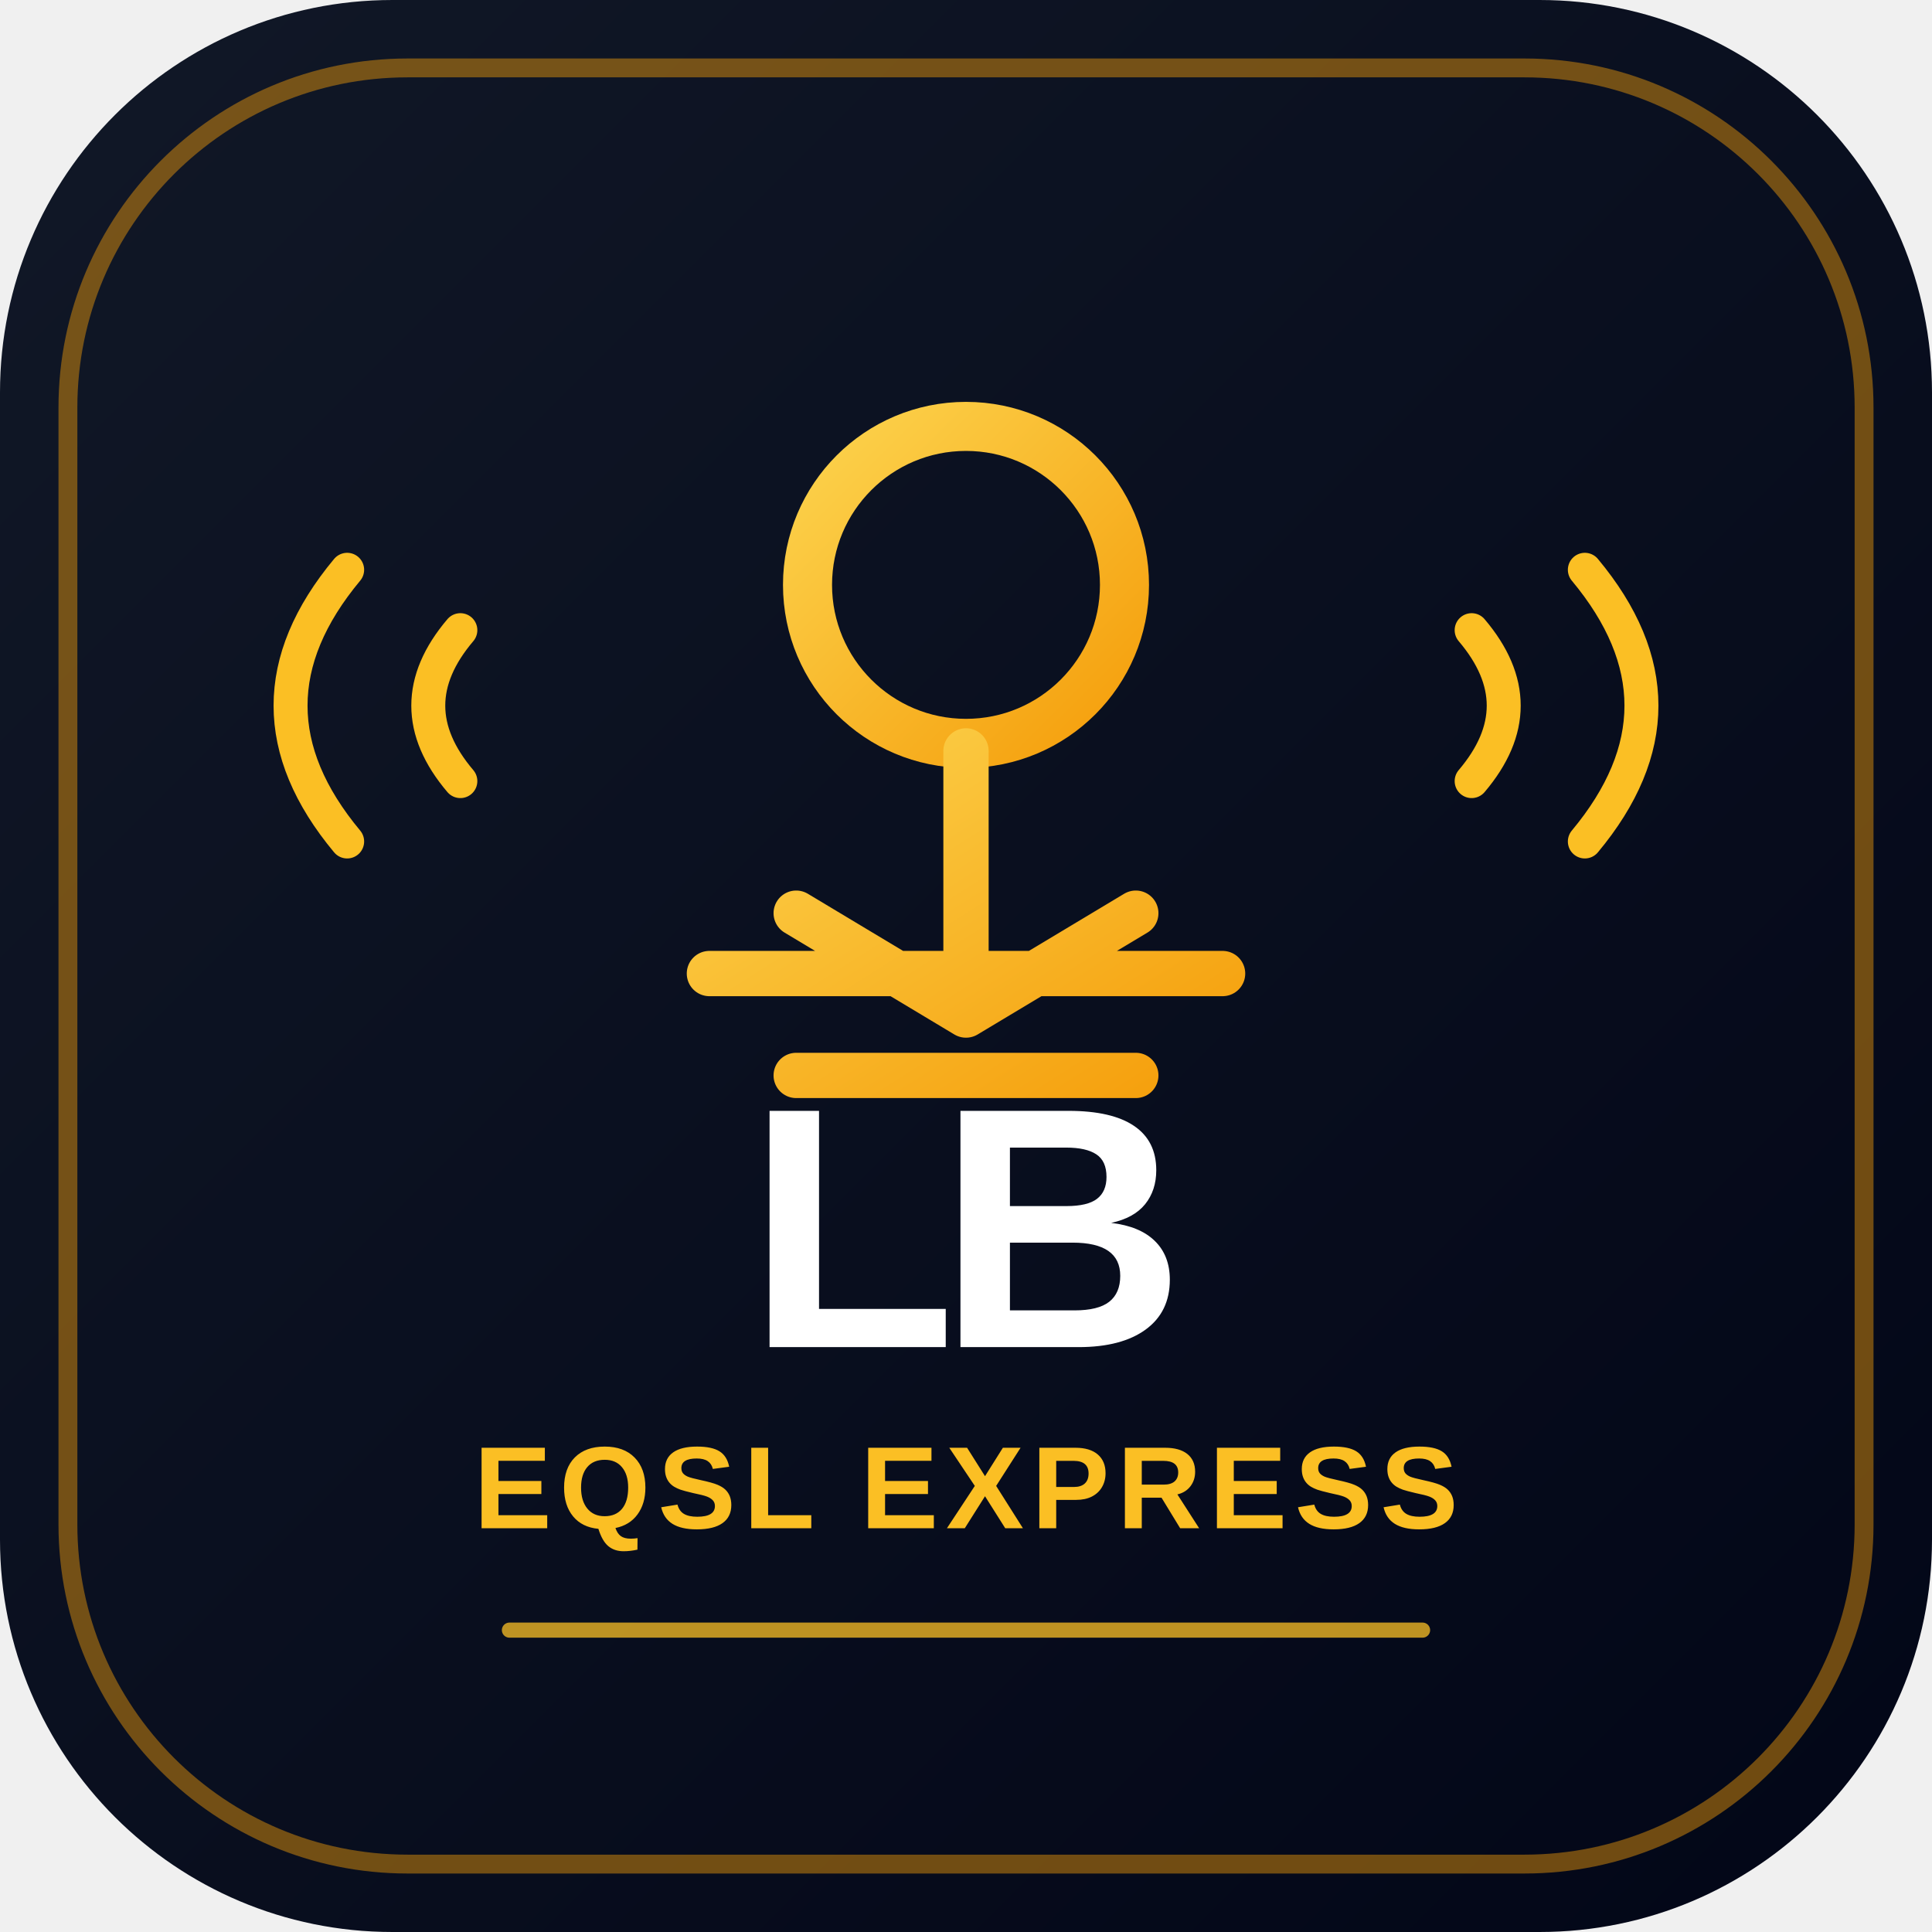
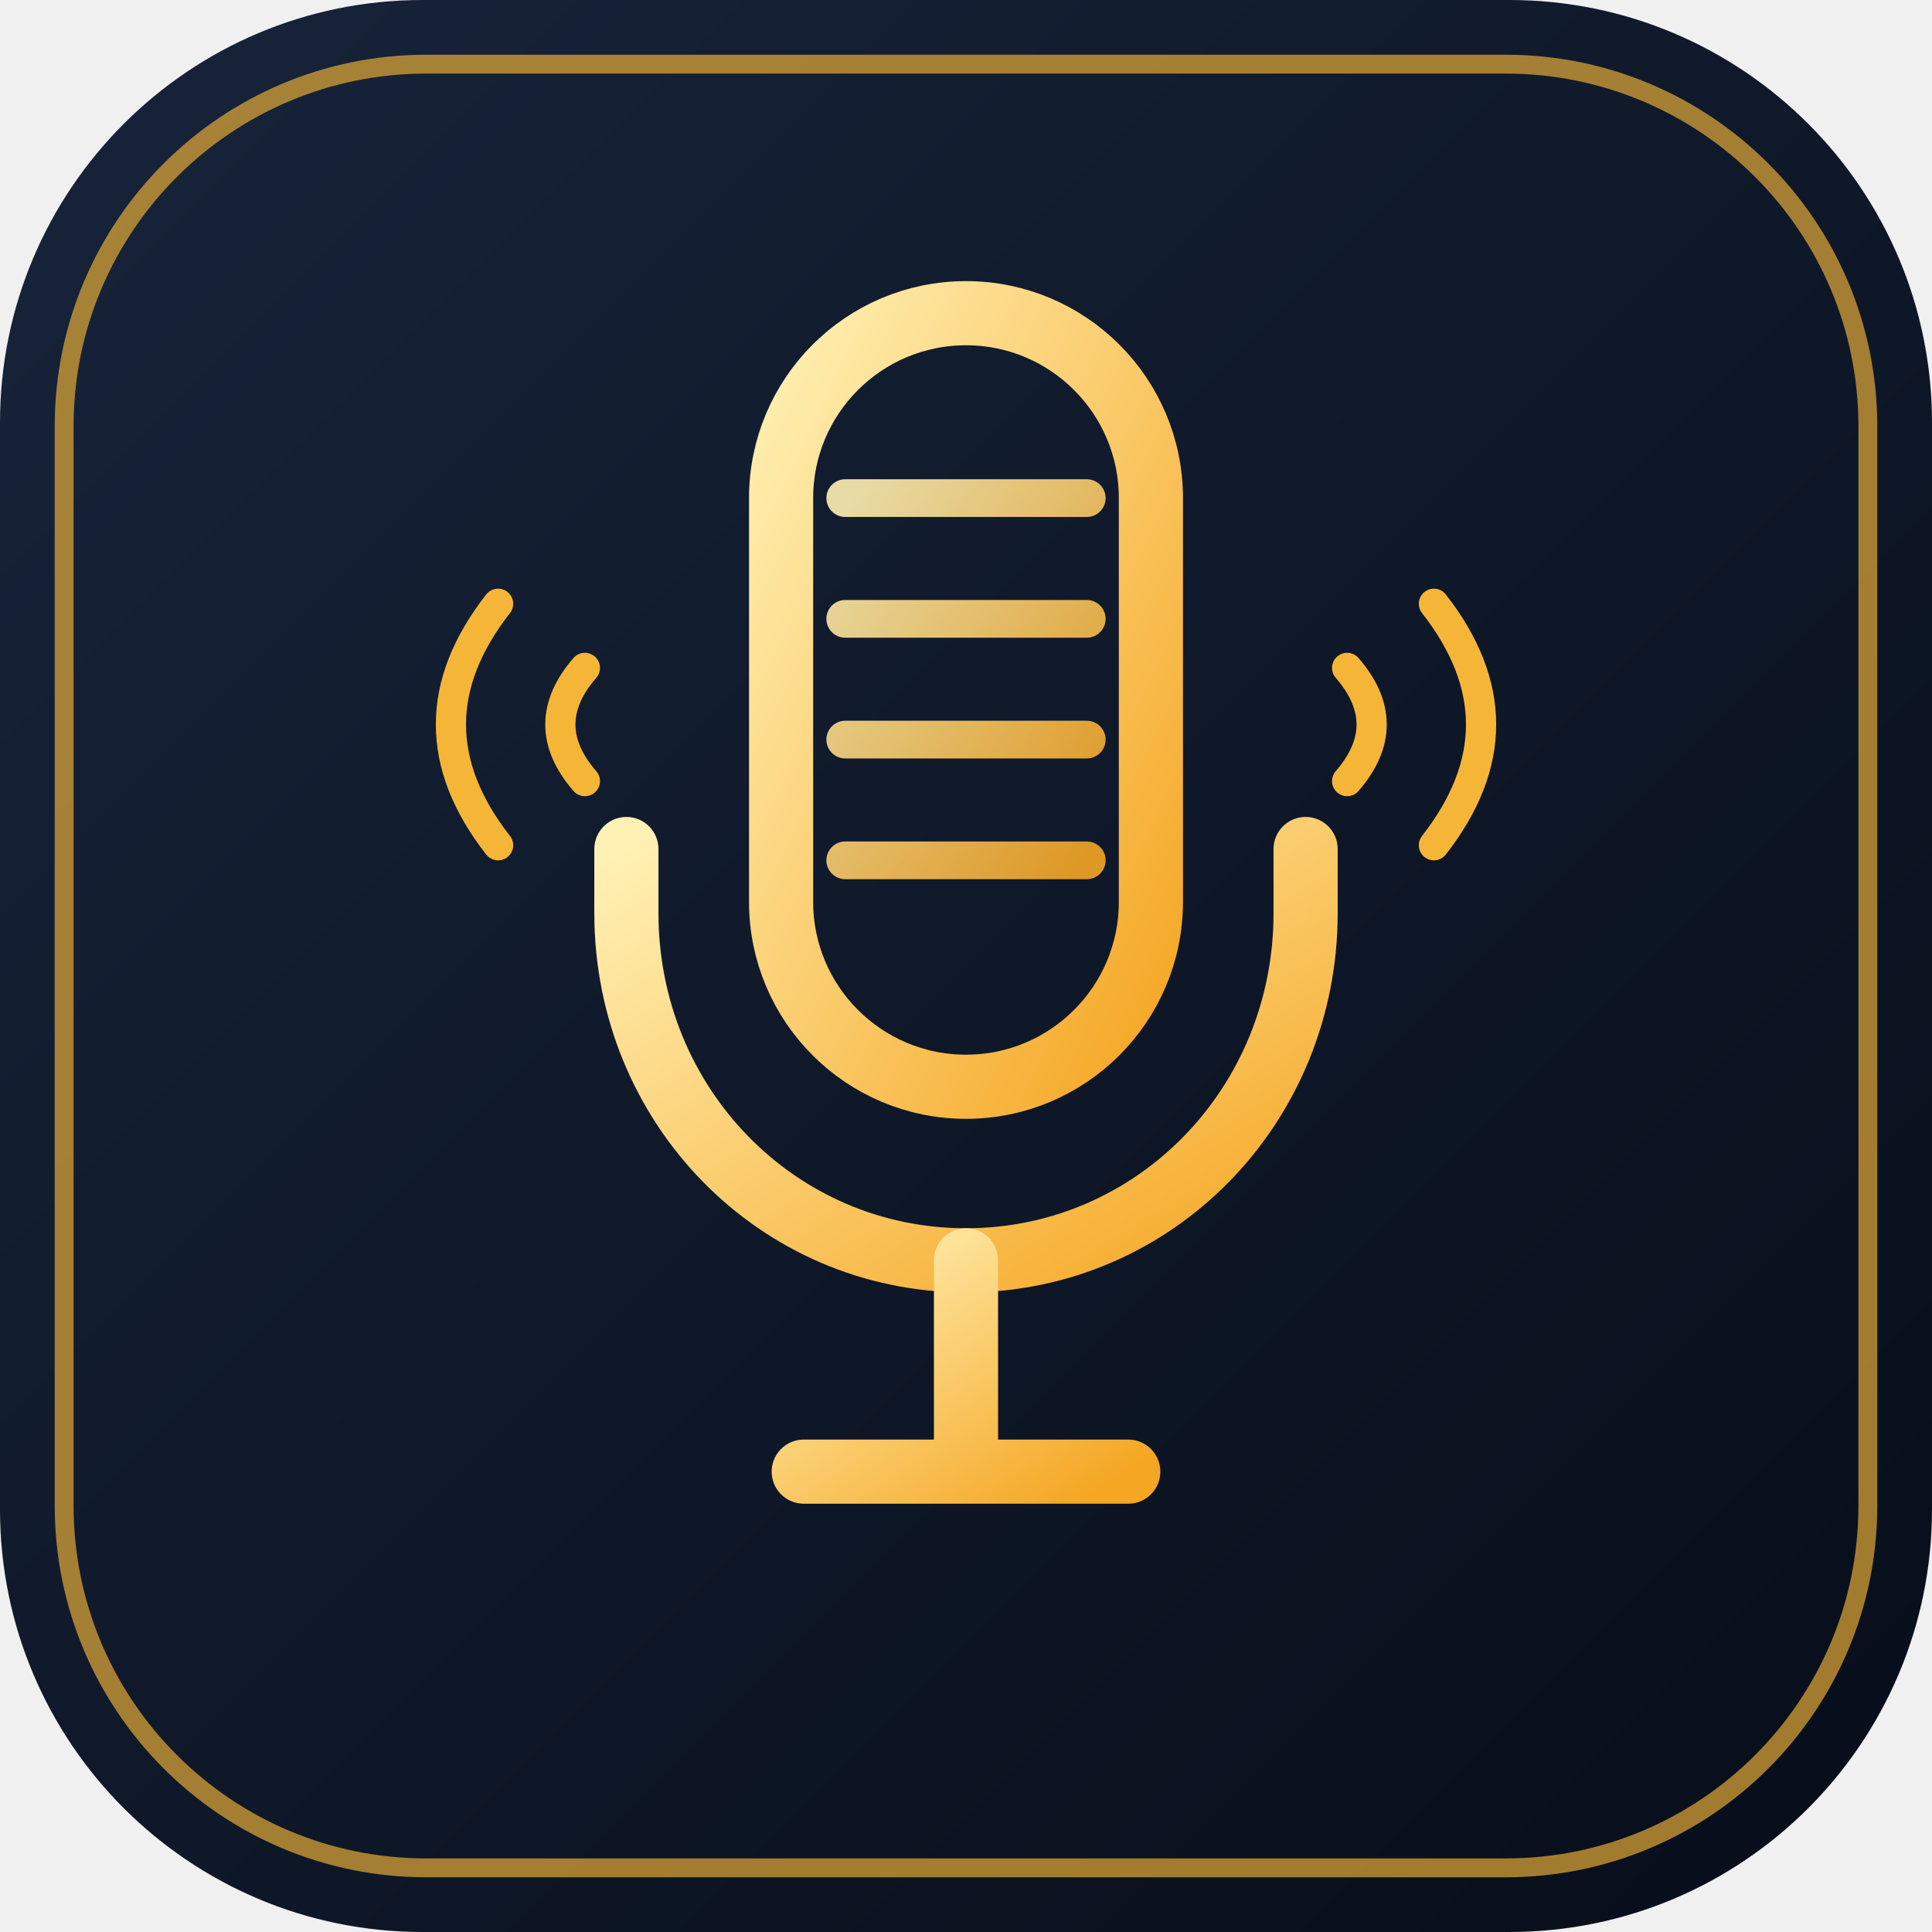
<svg xmlns="http://www.w3.org/2000/svg" viewBox="0 0 512 512">
  <defs>
    <linearGradient id="bg" x1="0" y1="0" x2="1" y2="1">
-       <stop offset="0" stop-color="#111827" />
-       <stop offset="1" stop-color="#020617" />
+       <stop offset="0" stop-color="#17243a" />
+       <stop offset="1" stop-color="#070d19" />
    </linearGradient>
-     <linearGradient id="gold" x1="0" y1="0" x2="1" y2="1">
-       <stop offset="0" stop-color="#fcd34d" />
-       <stop offset="1" stop-color="#f59e0b" />
+     <linearGradient id="mic" x1="0" y1="0" x2="1" y2="1">
+       <stop offset="0" stop-color="#fff0b3" />
+       <stop offset="1" stop-color="#f5a623" />
    </linearGradient>
  </defs>
-   <rect width="512" height="512" rx="104" fill="url(#bg)" />
-   <rect x="18" y="18" width="476" height="476" rx="90" fill="none" stroke="#f59e0b" stroke-opacity=".45" stroke-width="5" />
-   <circle cx="256" cy="155" r="42" fill="none" stroke="url(#gold)" stroke-width="13" />
-   <path d="M256 199v70m-45-27 45 27 45-27M188 258h136M211 285h90" fill="none" stroke="url(#gold)" stroke-width="12" stroke-linecap="round" stroke-linejoin="round" />
-   <path d="M92 151q-30 36 0 72M420 151q30 36 0 72M122 167q-17 20 0 40M390 167q17 20 0 40" fill="none" stroke="#fbbf24" stroke-width="9" stroke-linecap="round" />
-   <text x="256" y="357" fill="#fff" font-family="Arial,Helvetica,sans-serif" font-size="91" font-weight="900" text-anchor="middle" letter-spacing="-5">LB</text>
-   <text x="256" y="405" fill="#fbbf24" font-family="Arial,Helvetica,sans-serif" font-size="31" font-weight="800" text-anchor="middle" letter-spacing="2">EQSL EXPRESS</text>
-   <path d="M135 432h242" stroke="#fbbf24" stroke-width="4" stroke-linecap="round" opacity=".75" />
+   <rect width="512" height="512" rx="112" fill="url(#bg)" />
+   <rect x="17" y="17" width="478" height="478" rx="96" fill="none" stroke="#f5b638" stroke-opacity=".65" stroke-width="5" />
+   <g fill="none" stroke="url(#mic)" stroke-linecap="round" stroke-linejoin="round">
+     <rect x="207" y="83" width="98" height="205" rx="49" stroke-width="17" />
+     <path d="M166 225v17c0 51 40 92 90 92s90-41 90-92v-17" stroke-width="17" />
+     <path d="M256 334v56M213 390h86" stroke-width="17" />
+     <path d="M224 132h64M224 164h64M224 196h64M224 228h64" stroke-width="10" opacity=".9" />
+   </g>
+   <path d="M132 160q-25 32 0 64M380 160q25 32 0 64M155 177q-13 15 0 30M357 177q13 15 0 30" fill="none" stroke="#f5b638" stroke-width="8" stroke-linecap="round" />
</svg>
